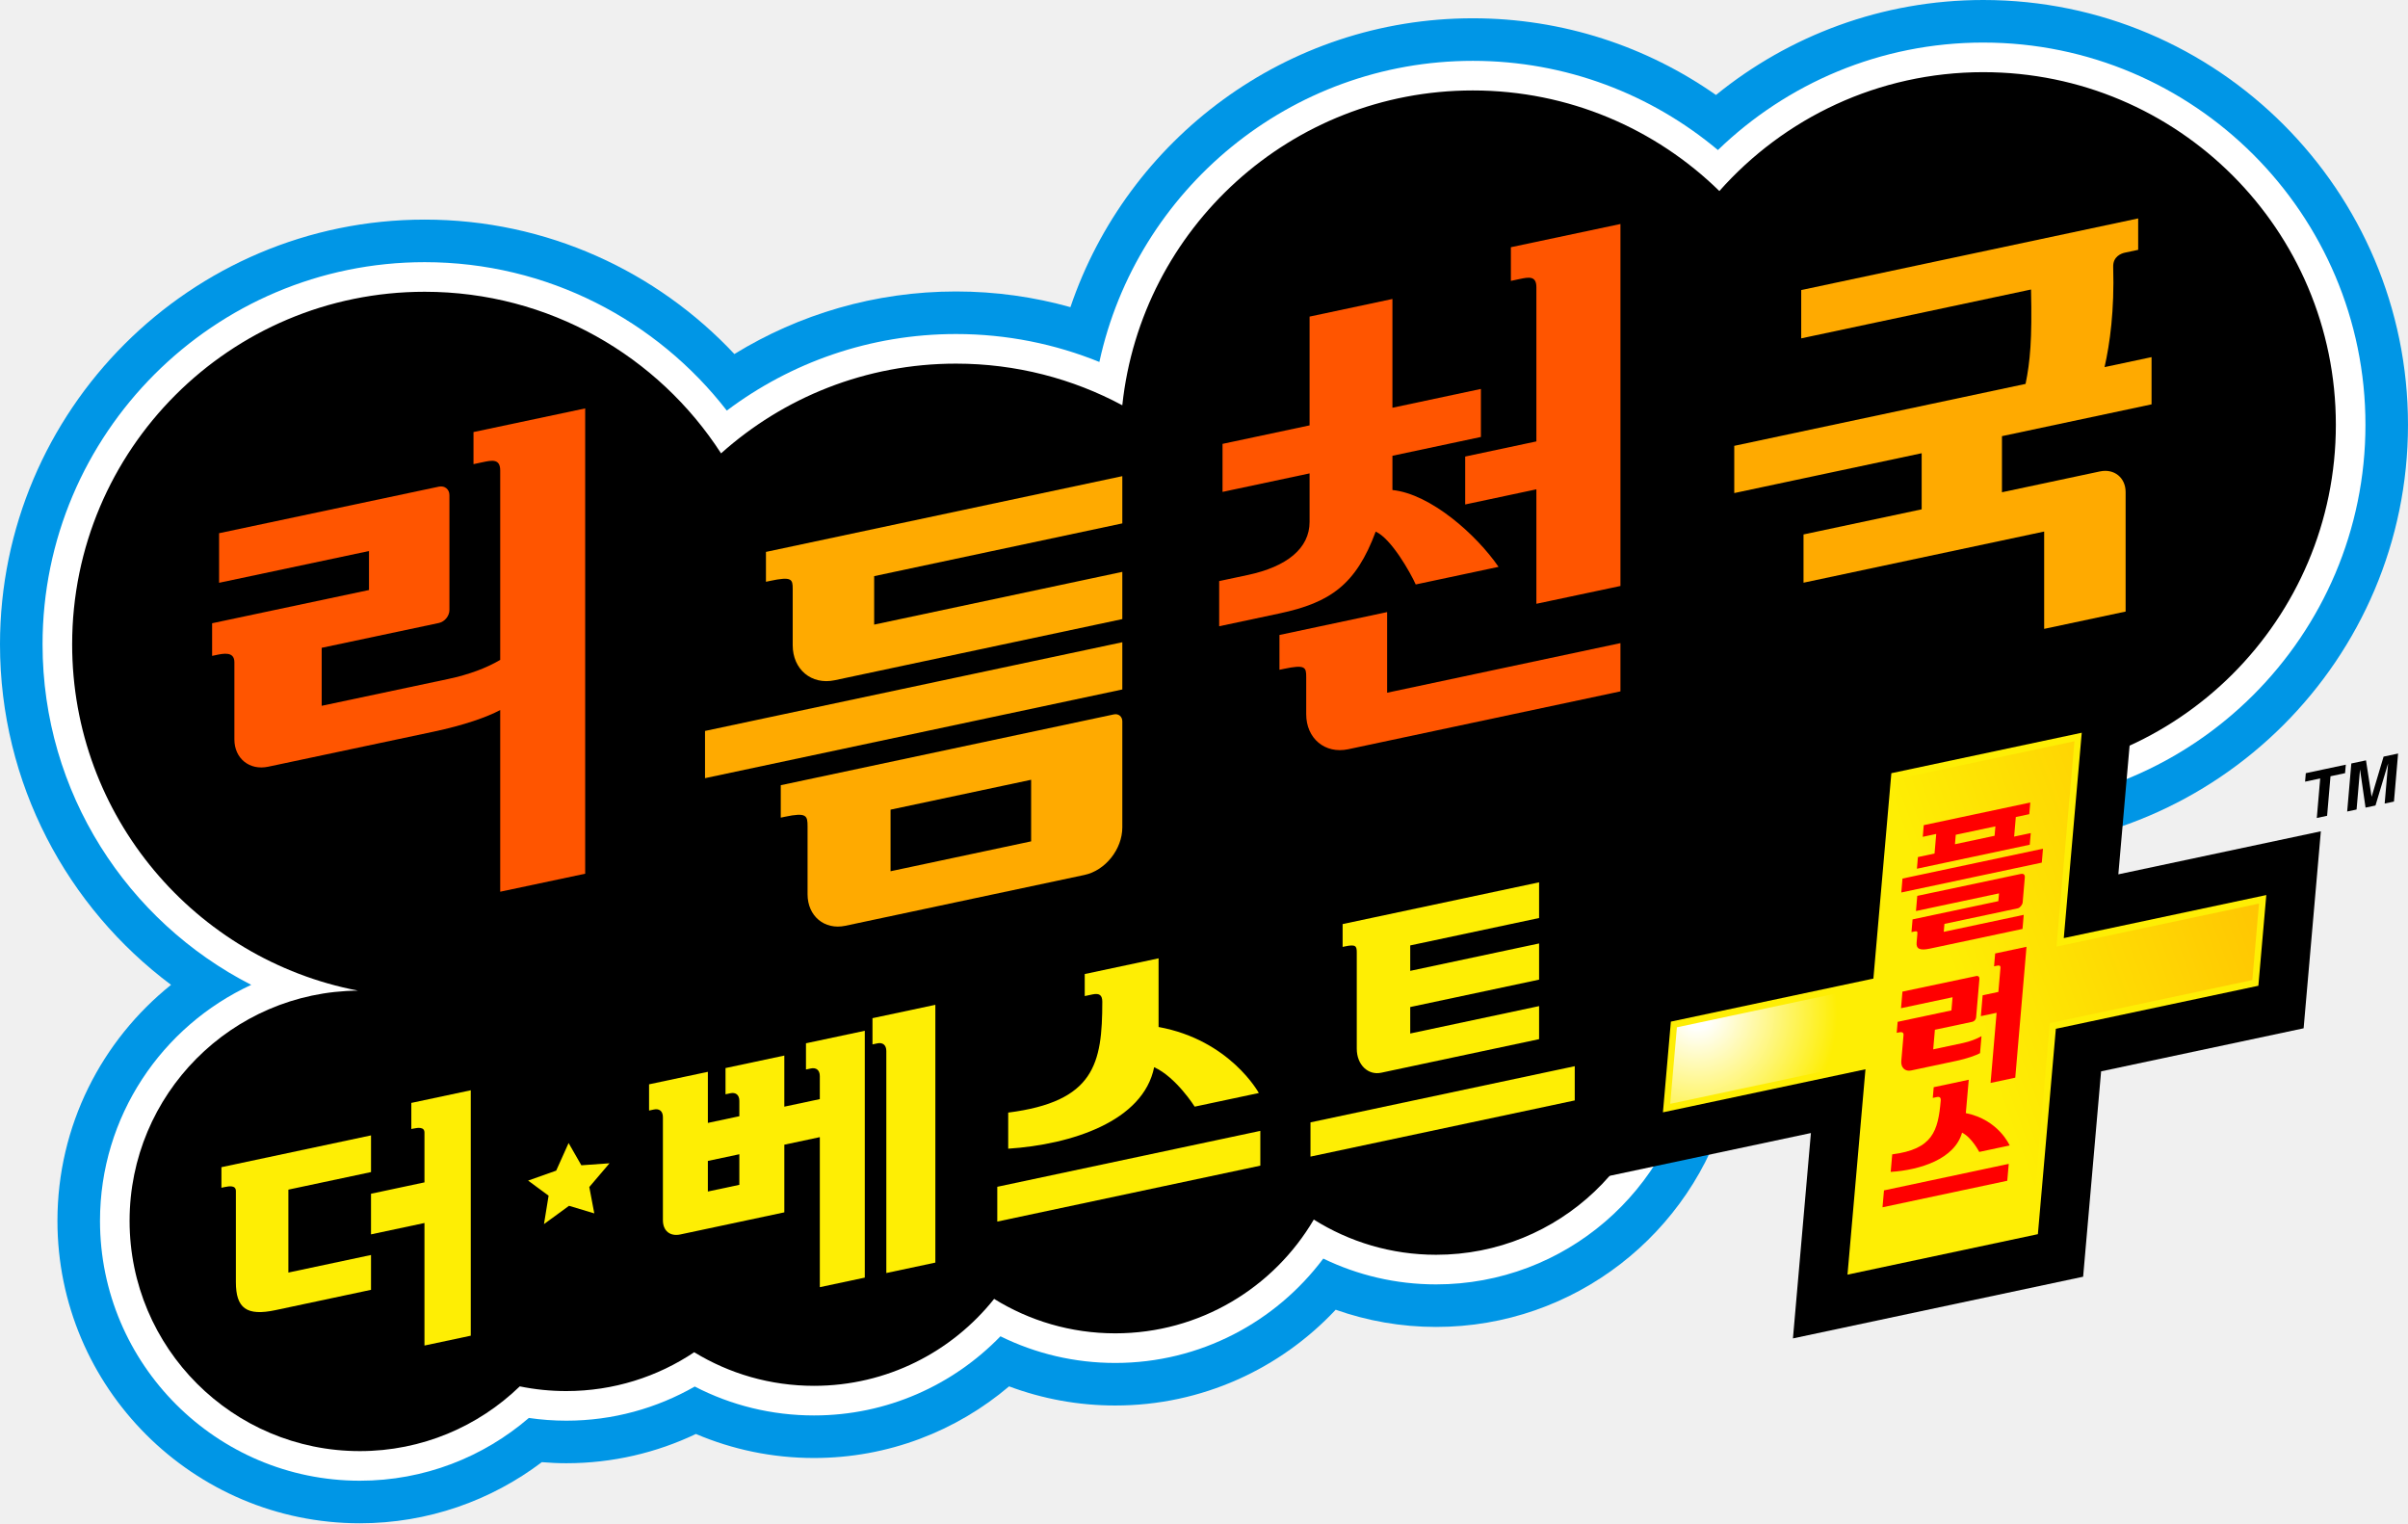
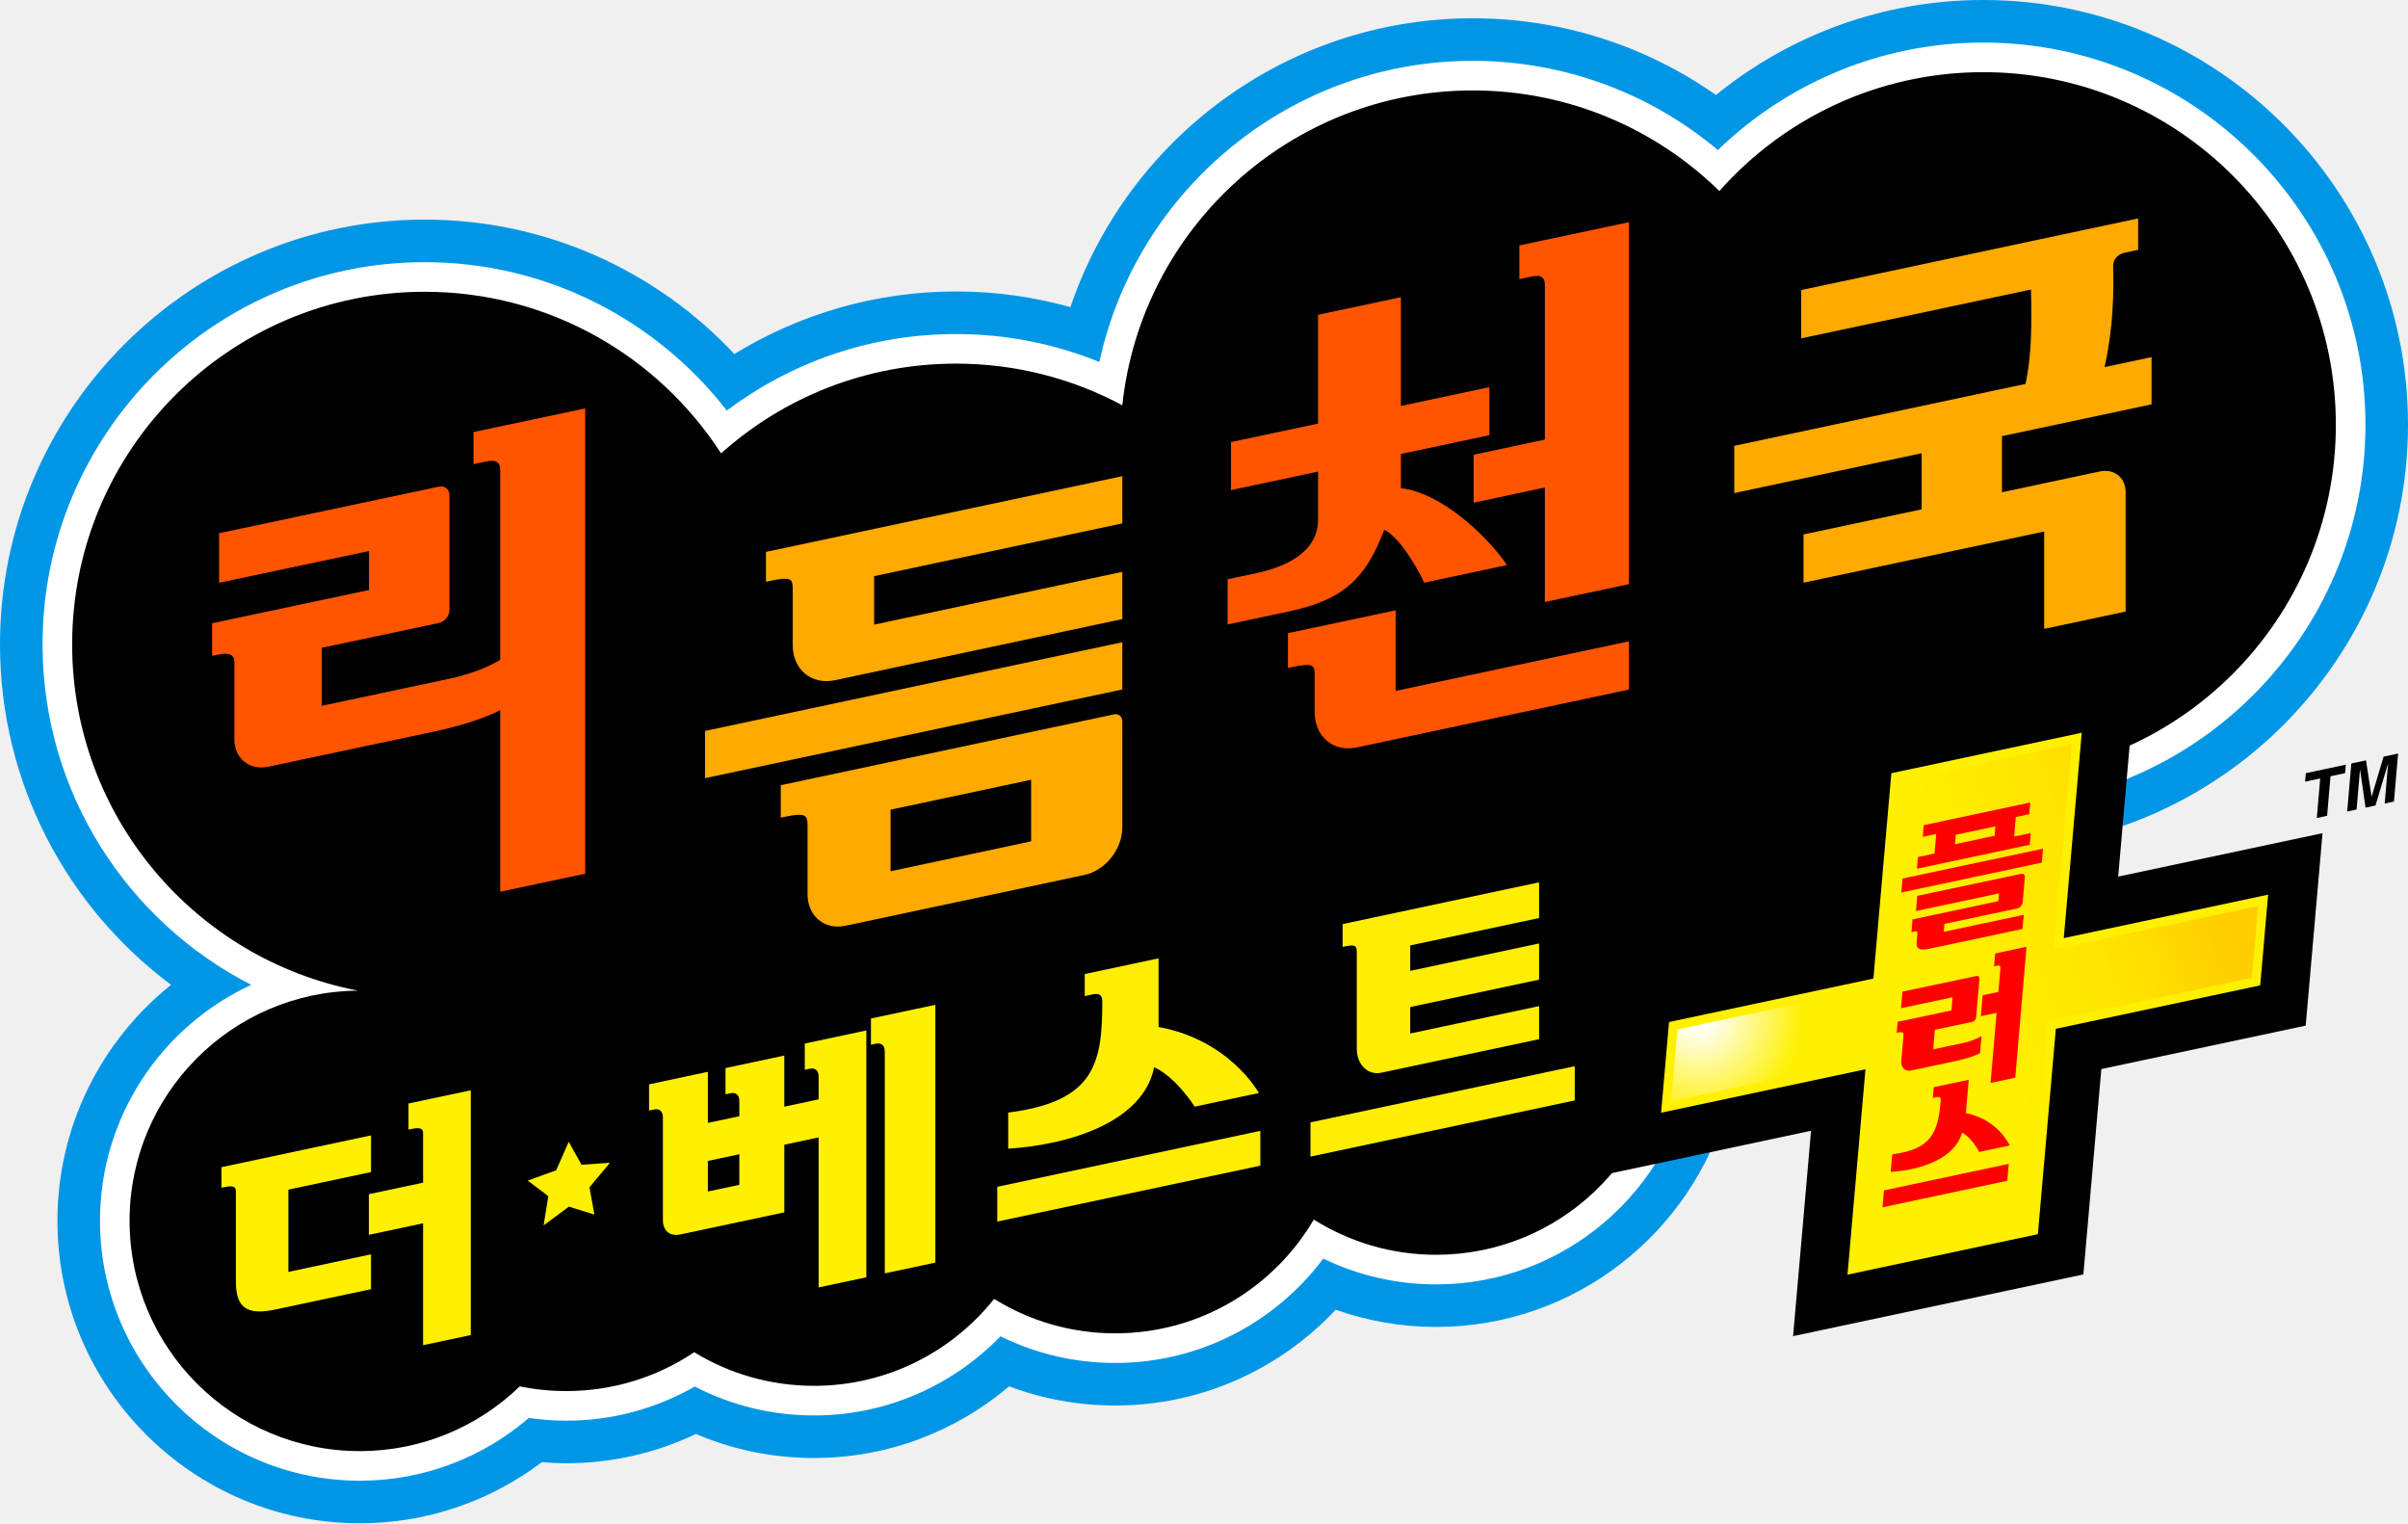
<svg xmlns="http://www.w3.org/2000/svg" xmlns:xlink="http://www.w3.org/1999/xlink" version="1.1" id="Layer_1" x="0px" y="0px" viewBox="0 0 666.667 421.663" xml:space="preserve" width="666.667" height="421.663">
-   <defs id="defs98474" />
-   <style type="text/css" id="style98423">
+   <defs id="defs686" />
+   <style type="text/css" id="style623">
	.st0{fill:#0096E6;}
	.st1{fill:#FFFFFF;}
- 	.st2{fill:#FEEE04;}
- 	.st3{fill:url(#SVGID_1_);}
- 	.st4{clip-path:url(#SVGID_3_);fill:url(#SVGID_4_);}
+ 	.st2{fill:#FFF000;}
+ 	.st3{clip-path:url(#SVGID_2_);fill:url(#SVGID_3_);}
+ 	.st4{clip-path:url(#SVGID_5_);fill:url(#SVGID_6_);}
	.st5{fill:#FF0000;}
- 	.st6{fill:#FFAA00;}
- 	.st7{fill:#FF5500;}
+ 	.st6{fill:#FEEE04;}
+ 	.st7{fill:#FFAA00;}
+ 	.st8{fill:#FF5500;}
</style>
  <g id="Cloud_00000089551920205542769720000006095197863447250065_" transform="scale(1.333333)">
    <path id="Light_Blue_00000041277648651636048230000008607778450942240145_" class="st0" d="M 411.817,0 C 390.796,0 371.474,7.397 356.305,19.719 341.994,9.69 324.584,3.796 305.821,3.796 c -38.763,0 -71.764,25.14 -83.556,59.972 -7.562,-2.118 -15.53,-3.255 -23.759,-3.255 -16.852,0 -32.613,4.755 -46.018,12.988 C 136.388,56.336 113.519,45.593 88.184,45.593 39.559,45.593 0,85.152 0,133.777 c 0,28.898 13.973,54.594 35.517,70.687 -14.366,11.516 -23.59,29.195 -23.59,48.997 0,34.621 28.166,62.787 62.786,62.787 14.179,0 27.272,-4.73 37.794,-12.687 1.675,0.135 3.362,0.223 5.071,0.223 9.63,0 18.757,-2.185 26.921,-6.076 7.537,3.21 15.825,4.989 24.52,4.989 15.43,0 29.568,-5.605 40.511,-14.872 6.955,2.602 14.388,3.974 22.035,3.974 18.041,0 34.317,-7.659 45.78,-19.883 6.527,2.305 13.541,3.572 20.847,3.572 28.83,0 53.167,-19.539 60.507,-46.065 26.636,-4.659 47.545,-26.15 51.319,-53.077 0.598,0.012 1.196,0.023 1.796,0.023 48.625,0 88.184,-39.559 88.184,-88.183 C 500,39.56 460.441,3.8e-4 411.817,0 Z" />
    <path id="White_00000093136117711823620240000017682408938875315841_" class="st1" d="m 411.817,8.835 c -21.388,0 -40.823,8.509 -55.107,22.315 -13.786,-11.552 -31.539,-18.519 -50.89,-18.519 -37.978,0 -69.805,26.822 -77.545,62.517 -9.198,-3.736 -19.246,-5.8 -29.769,-5.8 -17.841,0 -34.324,5.92 -47.591,15.896 -14.527,-18.734 -37.243,-30.815 -62.73,-30.815 -43.753,0 -79.349,35.596 -79.349,79.349 0,30.792 17.631,57.542 43.327,70.69 -18.515,8.557 -31.4,27.293 -31.4,48.994 0,29.749 24.202,53.952 53.951,53.952 13.397,0 25.658,-4.919 35.102,-13.031 2.536,0.367 5.126,0.566 7.763,0.566 9.702,0 18.806,-2.587 26.681,-7.089 7.563,3.916 15.999,6.002 24.76,6.002 15.178,0 28.902,-6.309 38.715,-16.431 7.322,3.612 15.427,5.534 23.832,5.534 17.653,0 33.352,-8.522 43.201,-21.669 7.089,3.431 15.037,5.358 23.427,5.358 26.782,0 49.059,-19.62 53.237,-45.24 28.087,-1.848 50.377,-25.274 50.377,-53.82 0,-0.231 -0.015,-0.459 -0.018,-0.69 3.284,0.416 6.63,0.631 10.025,0.631 43.753,0 79.349,-35.596 79.349,-79.349 0,-43.753 -35.596,-79.349 -79.348,-79.349 z" />
    <path id="Black_00000062190560780801297450000002757869863246288012_" d="m 411.816,14.982 c -21.813,0 -41.393,9.544 -54.804,24.68 -13.2,-12.917 -31.264,-20.884 -51.192,-20.884 -37.779,-5e-5 -68.871,28.62 -72.784,65.361 -10.287,-5.514 -22.043,-8.645 -34.531,-8.645 -18.741,-5e-5 -35.833,7.046 -48.782,18.629 C 136.689,73.938 113.998,60.575 88.184,60.575 c -40.429,0 -73.202,32.774 -73.202,73.202 0,35.692 25.546,65.412 59.35,71.888 -26.225,0.206 -47.424,21.521 -47.424,47.796 0,26.402 21.403,47.805 47.805,47.805 12.908,0 24.612,-5.125 33.214,-13.44 3.117,0.639 6.345,0.975 9.651,0.975 9.833,0 18.97,-2.972 26.569,-8.062 7.247,4.424 15.761,6.975 24.873,6.975 15.149,6e-5 28.642,-7.054 37.401,-18.048 7.306,4.528 15.918,7.15 25.146,7.15 17.575,3e-5 32.926,-9.491 41.232,-23.62 7.36,4.625 16.062,7.31 25.396,7.31 25.513,0 46.354,-19.987 47.729,-45.157 0.643,0.026 1.286,0.049 1.935,0.049 26.402,0 47.805,-21.403 47.805,-47.805 0,-2.784 -0.251,-5.507 -0.708,-8.161 5.414,1.276 11.059,1.955 16.862,1.955 40.429,0 73.202,-32.774 73.202,-73.202 2e-5,-40.429 -32.774,-73.202 -73.202,-73.202 z" />
  </g>
  <g id="_xFF0B__00000054255216110128827750000012672302154573233562_" transform="scale(1.333333)">
-     <g id="_xFF0B__00000126321729885662335950000005435185427455240578_">
-       <polygon points="379.597,194.331 337.546,203.27 333.967,244.17 376.019,235.232 372.289,277.869 432.545,265.061 436.276,222.424 478.327,213.486 481.905,172.585 439.854,181.523 443.584,138.886 383.328,151.694 " id="polygon98429" />
-       <polygon class="st2" points="388.994,203.164 346.942,212.102 345.295,230.932 387.346,221.994 383.616,264.631 423.149,256.228 426.879,213.591 468.93,204.653 470.578,185.823 428.526,194.761 432.257,152.124 392.724,160.527 " id="polygon98431" />
-       <linearGradient id="SVGID_1_" gradientUnits="userSpaceOnUse" x1="347.246" y1="230.484" x2="468.569" y2="186.326" gradientTransform="translate(0.0289,-0.02789)">
-         <stop offset="0.5" style="stop-color:#FEEE04" id="stop98433" />
-         <stop offset="1" style="stop-color:#FFC602" id="stop98435" />
-       </linearGradient>
-       <polygon class="st3" points="390.246,204.342 348.195,213.28 346.805,229.167 388.856,220.229 385.126,262.866 421.896,255.05 425.626,212.413 467.677,203.475 469.067,187.588 427.016,196.526 430.746,153.889 393.977,161.705 " id="polygon98438" style="fill:url(#SVGID_1_)" />
-       <g id="g98453">
-         <defs id="defs98441">
-           <polygon id="SVGID_2_" points="390.246,204.342 348.195,213.28 346.805,229.167 388.856,220.229 " />
+     <g id="_xFF0B__6_">
+       <polygon points="379.546,194.806 337.113,203.825 333.617,243.781 376.05,234.761 372.32,277.399 432.596,264.586 436.326,221.949 478.76,212.93 482.255,172.974 439.822,181.994 443.552,139.357 383.277,152.168 " id="polygon629" />
+       <polygon class="st2" points="388.994,203.164 346.56,212.184 344.913,231.013 387.346,221.994 383.616,264.631 423.149,256.228 426.879,213.591 469.313,204.571 470.96,185.741 428.526,194.761 432.257,152.124 392.724,160.527 " id="polygon631" />
+       <polyline class="st2" points="430.175,154.477 426.444,197.114 468.878,188.095 467.571,203.031     425.138,212.05 421.407,254.687 385.698,262.277 389.428,219.64 346.995,228.66 348.302,213.724     390.735,204.705 394.465,162.068 430.175,154.477   " id="polyline633" />
+       <g id="g650">
+         <defs id="defs636">
+           <polygon id="SVGID_4_" points="385.698,262.277 421.407,254.687 425.138,212.05 467.571,203.031 468.878,188.095 426.444,197.114 430.175,154.477 394.465,162.068 " />
        </defs>
-         <clipPath id="SVGID_3_">
-           <use xlink:href="#SVGID_2_" style="overflow:visible" id="use98443" />
+         <clipPath id="SVGID_2_">
+           <use xlink:href="#SVGID_4_" style="overflow:visible" id="use638" />
        </clipPath>
-         <radialGradient id="SVGID_4_" cx="362.358" cy="251.462" r="33.786" gradientTransform="matrix(0.86024,0,0,0.86024,40.71867,-5.84374)" gradientUnits="userSpaceOnUse">
-           <stop offset="0.1" style="stop-color:#FFFFFF" id="stop98446" />
-           <stop offset="1" style="stop-color:#FEEE04" id="stop98448" />
+         <linearGradient id="SVGID_3_" gradientUnits="userSpaceOnUse" x1="379.116" y1="255.215" x2="452.752" y2="231.673" gradientTransform="matrix(1,0,0,0.9563,15.04796,-25.55863)">
+           <stop offset="0.2" style="stop-color:#FFF000" id="stop641" />
+           <stop offset="0.6" style="stop-color:#FFE500" id="stop643" />
+           <stop offset="0.95" style="stop-color:#FFCD00" id="stop645" />
+         </linearGradient>
+         <rect x="385.698" y="154.477" class="st3" width="83.18" height="107.8" clip-path="url(#SVGID_2_)" id="rect648" style="fill:url(#SVGID_3_)" />
+       </g>
+       <g id="g665">
+         <defs id="defs653">
+           <polygon id="SVGID_1_" points="390.735,204.705 348.302,213.724 346.995,228.66 389.428,219.64 " />
+         </defs>
+         <clipPath id="SVGID_5_">
+           <use xlink:href="#SVGID_1_" style="overflow:visible" id="use655" />
+         </clipPath>
+         <radialGradient id="SVGID_6_" cx="351.724" cy="281.389" r="29.499" gradientTransform="matrix(0.72866,0,0,0.72866,96.52993,5.92522)" gradientUnits="userSpaceOnUse">
+           <stop offset="0.1" style="stop-color:#FFFFFF" id="stop658" />
+           <stop offset="1" style="stop-color:#FFF000" id="stop660" />
        </radialGradient>
-         <circle class="st4" cx="353.907" cy="212.351" r="29.064" clip-path="url(#SVGID_3_)" id="circle98451" style="fill:url(#SVGID_4_)" />
+         <circle class="st4" cx="353.907" cy="212.351" r="21.495" clip-path="url(#SVGID_5_)" id="circle663" style="fill:url(#SVGID_6_)" />
      </g>
    </g>
    <path id="스_2_" class="st5" d="m 417.099,241.632 -0.307,3.509 -25.905,5.506 0.307,-3.509 z m -9.695,-6.48 c 2.037,1.016 3.567,4.002 3.567,4.002 l 6.318,-1.343 c 0,0 -2.314,-5.364 -9.102,-6.713 l 0.606,-6.928 -7.273,1.546 -0.194,2.223 0.77,-0.164 c 0.676,-0.144 0.935,0.083 0.877,0.748 -0.55,6.281 -1.65,10.068 -10.068,11.135 l -0.319,3.643 c 6.141,-0.388 13.286,-2.686 14.818,-8.147 z" />
    <path id="러_00000066493390397933580190000012156774318227192732_" class="st5" d="m 407.612,216.538 c 1.418,-0.301 2.899,-0.872 3.828,-1.418 l -0.303,3.531 c -0.931,0.494 -2.755,1.137 -4.812,1.574 l -9.501,2.019 c -1.24,0.264 -2.153,-0.604 -2.039,-1.938 l 0.465,-5.411 c 0.067,-0.777 -0.671,-0.621 -1.168,-0.515 l -0.246,0.052 0.196,-2.287 11.164,-2.373 0.235,-2.733 -10.701,2.274 0.296,-3.441 15.346,-3.24 c 0.387,-0.082 0.672,0.189 0.636,0.606 l -0.686,7.992 c -0.036,0.417 -0.379,0.822 -0.767,0.904 l -7.79,1.656 -0.349,4.065 z m 6.667,-18.586 -0.229,2.668 0.475,-0.101 c 0.473,-0.1 0.905,-0.192 0.85,0.454 l -0.426,4.962 -3.269,0.695 -0.372,4.333 3.269,-0.695 -1.251,14.56 5.126,-1.09 2.334,-27.171 z" />
    <path id="플_2_" class="st5" d="m 420.21,189.932 -0.251,2.925 -19.237,4.089 c -2.13,0.453 -2.862,0.023 -2.753,-1.244 l 0.151,-1.762 c 0.047,-0.549 -0.013,-0.678 -0.657,-0.541 l -0.561,0.119 0.227,-2.642 17.814,-3.786 0.139,-1.615 -17.248,3.666 0.27,-3.148 21.502,-4.555 c 0.502,-0.106 0.884,0.103 0.829,0.737 l -0.451,5.249 c -0.025,0.294 -0.49,1.041 -0.992,1.148 l -15.246,3.241 -0.141,1.647 z m 3.999,-13.733 -29.172,6.201 -0.248,2.891 29.172,-6.201 z m -5.993,-2.51 0.349,-4.064 2.796,-0.594 0.208,-2.42 -22.117,4.701 -0.208,2.42 2.797,-0.594 -0.349,4.064 -3.452,0.734 -0.208,2.42 23.429,-4.98 0.208,-2.42 z m -12.117,-0.381 8.229,-1.749 -0.168,1.96 -8.229,1.749 z" />
  </g>
-   <g id="리듬_천국_더_x30FB_베스트" transform="scale(1.333333)">
-     <path id="트" class="st2" d="m 292.822,196.279 v 5.281 l 26.758,-5.688 v 7.511 l -26.758,5.688 v 5.495 l 26.758,-5.688 v 6.864 l -32.782,6.968 c -2.704,0.575 -5.076,-1.615 -5.076,-4.989 l 3e-5,-19.97 c 0,-1.353 -0.21,-1.742 -2.457,-1.264 l -0.481,0.102 6e-5,-4.739 40.796,-8.671 v 7.413 z m -20.712,36.738 -3e-5,7.107 54.873,-11.663 v -7.107 z" />
-     <path id="스_3_" class="st2" d="m 261.696,234.782 v 7.221 l -54.62,11.61 v -7.221 z m -22.046,-13.219 c 4.567,2.066 8.415,8.19 8.415,8.19 l 13.321,-2.831 c 0,0 -5.98,-11.006 -20.816,-13.706 V 198.961 l -15.335,3.26 v 4.573 l 1.623,-0.345 c 1.424,-0.303 2.025,0.159 2.025,1.528 0,12.923 -1.651,20.724 -19.537,23.011 v 7.495 c 13.121,-0.865 28.039,-5.67 30.304,-16.919 z" />
-     <path id="베_2_" class="st2" d="m 194.217,208.61 v 53.52 l -10.18,2.164 6e-5,-46.082 c 2e-5,-1.312 -0.798,-1.824 -1.855,-1.599 l -1.018,0.216 v -5.444 z m -26.863,7.987 v 5.444 l 1.018,-0.216 c 1.058,-0.225 1.856,0.287 1.856,1.599 v 4.765 l -7.371,1.567 v -10.609 l -12.21,2.595 v 5.444 l 1.017,-0.216 c 1.058,-0.225 1.856,0.287 1.856,1.599 v 3.172 l -6.537,1.39 v -10.609 0 l -12.21,2.595 v 5.444 l 1.018,-0.216 c 1.058,-0.225 1.856,0.287 1.856,1.599 l -6e-5,1.4e-4 -6e-5,21.378 c 0,2.216 1.483,3.418 3.621,2.964 l 21.591,-4.589 v -14.046 l 7.371,-1.567 -6e-5,31.147 9.337,-1.985 V 214.002 Z m -20.373,24.426 6.537,-1.389 v 6.35 l -6.537,1.389 z" />
-     <polygon id="_x2605_" class="st2" points="115.49,243.035 109.657,245.106 113.911,248.235 112.953,254.135 118.157,250.339 123.399,251.914 122.362,246.439 126.559,241.513 120.713,241.925 118.065,237.305 " />
-     <path id="더_1_" class="st2" d="m 59.879,264.197 17.158,-3.647 v 7.233 l -19.828,4.215 c -6.001,1.276 -8.232,-0.377 -8.232,-5.836 v -18.897 c -0.001,-1.211 -1.353,-1.024 -2.34,-0.814 l -0.66,0.14 v -4.271 l 31.061,-6.602 v 7.618 L 59.879,246.983 Z m 25.529,-35.22 v 5.421 l 0.388,-0.083 c 0.988,-0.21 2.341,-0.397 2.341,0.816 v 10.345 l -11.1,2.359 v 8.433 l 11.1,-2.359 -6e-5,25.44 9.615,-2.044 v -50.952 z" />
-     <path id="국_1_" class="st6" d="m 436.047,97.871 -20.356,4.327 -3e-5,-11.648 31.06,-6.602 -6e-5,-9.806 -9.759,2.074 c 1.107,-4.856 2.065,-11.795 1.794,-20.815 -0.064,-2.127 1.65,-2.781 2.408,-2.942 l 2.779,-0.591 v -6.521 l -69.967,14.872 3e-5,10.029 47.717,-10.143 c 0.251,10.383 -0.189,14.984 -1.13,19.597 l -60.49,12.858 v 9.806 l 38.914,-8.271 3e-5,11.648 -24.532,5.214 v 10.017 l 49.967,-10.621 6e-5,20.207 16.915,-3.595 -6e-5,-24.812 c 10e-6,-2.988 -2.382,-4.905 -5.32,-4.28 z" />
-     <path id="천_1_" class="st7" d="m 336.473,46.504 1.8e-4,75.152 -17.457,3.698 -6e-5,-23.764 -14.782,3.142 -3e-5,-9.949 14.782,-3.142 -9e-5,-32.034 c 0,-2.413 -1.661,-2.062 -3.474,-1.677 l -1.822,0.386 -3e-5,-6.991 z m -70.804,85.324 v 7.229 l 0.856,-0.182 c 4.52,-0.961 4.698,-0.351 4.698,1.67 l 3e-5,7.733 c 0,5.04 3.907,8.296 8.726,7.272 l 56.524,-12.015 v -10.017 l -48.446,10.298 -6e-5,-16.74 z m 6.254,-66.099 6e-5,22.583 -18.075,3.842 3e-5,9.97 18.075,-3.842 v 10.064 c 3e-5,5.523 -4.742,9.304 -12.814,11.026 l -5.958,1.266 2e-5,9.379 12.518,-2.661 c 10.562,-2.239 15.897,-5.996 19.983,-16.986 3.23,1.439 7.221,8.538 8.313,10.971 l 17.197,-3.655 c -4.584,-6.659 -14.085,-15.135 -22.036,-15.953 l -3e-5,-7.109 18.37,-3.905 -3e-5,-9.97 -18.37,3.905 -6e-5,-22.583 z" />
-     <path id="듬" class="st6" d="m 231.294,148.316 -69.174,14.703 v 6.733 l 0.858,-0.182 c 4.527,-0.962 4.705,-0.222 4.705,1.996 l -3e-5,14.09 c 0,4.536 3.516,7.467 7.854,6.545 l 49.649,-10.553 c 4.337,-0.922 7.854,-5.347 7.854,-9.883 l 3e-5,-21.994 c -1e-5,-1.008 -0.781,-1.659 -1.745,-1.454 z m -17.19,26.36 -29.188,6.204 2e-5,-12.786 29.188,-6.204 z m 18.935,-41.341 5e-5,9.806 -86.648,18.417 2e-5,-9.806 z m -51.526,-13.722 -2e-5,10.064 51.526,-10.952 -2e-5,9.806 -59.715,12.693 c -4.819,1.024 -8.726,-2.231 -8.726,-7.272 l -2e-5,-11.683 c 2e-5,-2.021 -0.178,-2.631 -4.698,-1.67 l -0.856,0.182 2e-5,-6.198 73.995,-15.728 -2e-5,9.806 z" />
-     <path id="리_00000042719246295660188650000004627922409533853855_" class="st7" d="m 98.317,89.701 v 6.66 l 1.908,-0.404 c 1.899,-0.402 3.638,-0.771 3.638,1.714 v 39.333 c -2.806,1.647 -6.399,3.031 -10.828,3.969 l -26.238,5.558 v -12.038 l 24.331,-5.154 c 1.211,-0.256 2.192,-1.465 2.192,-2.699 v -23.835 c 0,-1.234 -0.981,-2.027 -2.192,-1.771 l -45.637,9.667 v 10.293 l 31.126,-6.593 v 8.094 l -32.573,6.9 v 6.772 l 0.769,-0.163 c 1.553,-0.329 3.856,-0.817 3.856,1.485 v 16.024 c 0,3.95 3.141,6.487 7.015,5.666 l 34.26,-7.257 c 6.427,-1.361 11.091,-3.012 13.919,-4.503 v 37.712 l 17.645,-3.738 V 84.789 Z" />
+   <g id="리듬_천국_더_x30FB_베스트_1_" transform="scale(1.333333)">
+     <path id="트_1_" class="st6" d="m 292.822,196.279 v 5.281 l 26.758,-5.688 v 7.511 l -26.758,5.688 v 5.495 l 26.758,-5.688 v 6.864 l -32.782,6.968 c -2.704,0.575 -5.076,-1.615 -5.076,-4.989 l 3e-5,-19.97 c 0,-1.353 -0.21,-1.742 -2.457,-1.264 l -0.481,0.102 6e-5,-4.739 40.796,-8.671 v 7.413 z m -20.712,36.738 -3e-5,7.107 54.873,-11.663 v -7.107 z" />
+     <path id="스_1_" class="st6" d="m 261.696,234.782 v 7.221 l -54.62,11.61 v -7.221 z m -22.046,-13.219 c 4.567,2.066 8.415,8.19 8.415,8.19 l 13.321,-2.831 c 0,0 -5.98,-11.006 -20.816,-13.706 V 198.961 l -15.335,3.26 v 4.573 l 1.623,-0.345 c 1.424,-0.303 2.025,0.159 2.025,1.528 0,12.923 -1.651,20.724 -19.537,23.011 v 7.495 c 13.121,-0.865 28.039,-5.67 30.304,-16.919 z" />
+     <path id="베_2_" class="st2" d="m 194.217,208.61 v 53.52 l -10.5,2.232 8e-5,-46.082 c 0,-1.312 -0.798,-1.824 -1.856,-1.599 l -1.017,0.216 v -5.444 z m -27.112,8.04 v 5.444 l 1.018,-0.216 c 1.058,-0.225 1.856,0.287 1.856,1.599 v 4.765 l -7.122,1.514 v -10.609 l -12.21,2.595 v 5.444 l 1.017,-0.216 c 1.058,-0.225 1.856,0.287 1.856,1.599 v 3.172 l -6.537,1.39 v -10.609 0 l -12.21,2.595 v 5.444 l 1.018,-0.216 c 1.058,-0.225 1.856,0.287 1.856,1.599 l -6e-5,1.4e-4 -6e-5,21.378 c 0,2.216 1.483,3.418 3.621,2.964 l 21.591,-4.589 v -14.046 l 7.122,-1.514 -6e-5,31.147 9.907,-2.106 V 213.934 Z m -20.123,24.373 6.537,-1.389 v 6.35 l -6.537,1.389 z" />
+     <polygon id="_x2605__2_" class="st2" points="115.482,242.971 109.567,245.105 113.853,248.335 112.874,254.41 118.136,250.513 123.421,252.163 122.399,246.502 126.66,241.397 120.746,241.818 118.093,237.042 " />
+     <path id="더_1_" class="st2" d="m 59.879,264.062 17.158,-3.647 v 7.233 l -19.828,4.215 c -6.001,1.276 -8.232,-0.377 -8.232,-5.836 v -18.762 c -0.001,-1.211 -1.353,-1.024 -2.34,-0.814 l -0.66,0.14 v -4.271 l 31.061,-6.602 v 7.618 l -17.158,3.647 v 17.079 z m 24.943,-34.961 v 5.421 l 0.687,-0.146 c 0.988,-0.21 2.341,-0.397 2.341,0.816 v 10.345 l -11.26,2.393 v 8.433 l 11.26,-2.393 -6e-5,25.306 9.903,-2.105 v -50.818 z" />
+     <path id="국_2_" class="st7" d="m 436.047,97.871 -20.356,4.327 -3e-5,-11.648 31.06,-6.602 -6e-5,-9.806 -9.759,2.074 c 1.107,-4.856 2.065,-11.795 1.794,-20.815 -0.064,-2.127 1.65,-2.781 2.408,-2.942 l 2.779,-0.591 v -6.521 l -69.967,14.872 3e-5,10.029 47.717,-10.143 c 0.251,10.383 -0.189,14.984 -1.13,19.597 l -60.49,12.858 v 9.806 l 38.914,-8.271 3e-5,11.648 -24.532,5.214 v 10.017 l 49.967,-10.621 6e-5,20.207 16.915,-3.595 -6e-5,-24.812 c 10e-6,-2.988 -2.382,-4.905 -5.32,-4.28 z" />
+     <path id="천_2_" class="st8" d="m 338.233,46.13 1.8e-4,75.152 -17.457,3.698 -6e-5,-23.764 -14.782,3.142 -3e-5,-9.949 14.782,-3.142 -9e-5,-32.034 c 0,-2.413 -1.661,-2.062 -3.474,-1.677 l -1.822,0.386 v -6.991 z m -70.804,85.324 v 7.229 l 0.856,-0.182 c 4.52,-0.961 4.698,-0.351 4.698,1.67 l 3e-5,7.733 c 3e-5,5.04 3.907,8.296 8.726,7.272 l 56.524,-12.015 v -10.017 l -48.446,10.298 -6e-5,-16.74 z m 6.254,-66.099 6e-5,22.583 -18.075,3.842 3e-5,9.97 18.075,-3.842 3e-5,10.064 c 0,5.523 -4.742,9.304 -12.814,11.026 l -5.958,1.266 2e-5,9.379 12.518,-2.661 c 10.562,-2.239 15.897,-5.996 19.983,-16.986 3.23,1.439 7.221,8.538 8.313,10.971 l 17.197,-3.655 c -4.584,-6.659 -14.085,-15.135 -22.036,-15.953 v -7.109 l 18.37,-3.905 -3e-5,-9.97 -18.37,3.905 -6e-5,-22.583 z" />
+     <path id="듬_1_" class="st7" d="m 231.294,148.316 -69.174,14.703 v 6.733 l 0.858,-0.182 c 4.527,-0.962 4.705,-0.222 4.705,1.996 l -3e-5,14.09 c 0,4.536 3.516,7.467 7.854,6.545 l 49.649,-10.553 c 4.337,-0.922 7.854,-5.347 7.854,-9.883 l 3e-5,-21.994 c -1e-5,-1.008 -0.781,-1.659 -1.745,-1.454 z m -17.19,26.36 -29.188,6.204 2e-5,-12.786 29.188,-6.204 z m 18.935,-41.341 5e-5,9.806 -86.648,18.417 2e-5,-9.806 z m -51.526,-13.722 -2e-5,10.064 51.526,-10.952 -2e-5,9.806 -59.715,12.693 c -4.819,1.024 -8.726,-2.231 -8.726,-7.272 l -2e-5,-11.683 c 2e-5,-2.021 -0.178,-2.631 -4.698,-1.67 l -0.856,0.182 2e-5,-6.198 73.995,-15.728 -2e-5,9.806 z" />
+     <path id="리_1_" class="st8" d="m 98.317,89.701 v 6.66 l 1.908,-0.404 c 1.899,-0.402 3.638,-0.771 3.638,1.714 v 39.333 c -2.806,1.647 -6.399,3.031 -10.828,3.969 l -26.238,5.558 v -12.038 l 24.331,-5.154 c 1.211,-0.256 2.192,-1.465 2.192,-2.699 v -23.835 c 0,-1.234 -0.981,-2.027 -2.192,-1.771 l -45.637,9.667 v 10.293 l 31.126,-6.593 v 8.094 l -32.573,6.9 v 6.772 l 0.769,-0.163 c 1.553,-0.329 3.856,-0.817 3.856,1.485 v 16.024 c 0,3.95 3.141,6.487 7.015,5.666 l 34.26,-7.257 c 6.427,-1.361 11.091,-3.012 13.919,-4.503 v 37.712 l 17.645,-3.738 V 84.789 Z" />
  </g>
  <path id="_x2122_" d="m 641.419,226.428 0.94,-10.941 -4.186,0.89 0.202,-2.351 11.073,-2.354 -0.202,2.351 -4.035,0.858 -0.94,10.94 z m 18.789,-3.994 0.954,-11.11 -3.496,11.65 -2.753,0.585 -1.527,-10.582 -0.954,11.11 -2.602,0.553 1.142,-13.299 4.066,-0.864 1.545,10.028 0.03,-0.006 3.297,-11.057 4.013,-0.853 -1.142,13.299 z" style="stroke-width:1.333" />
</svg>
